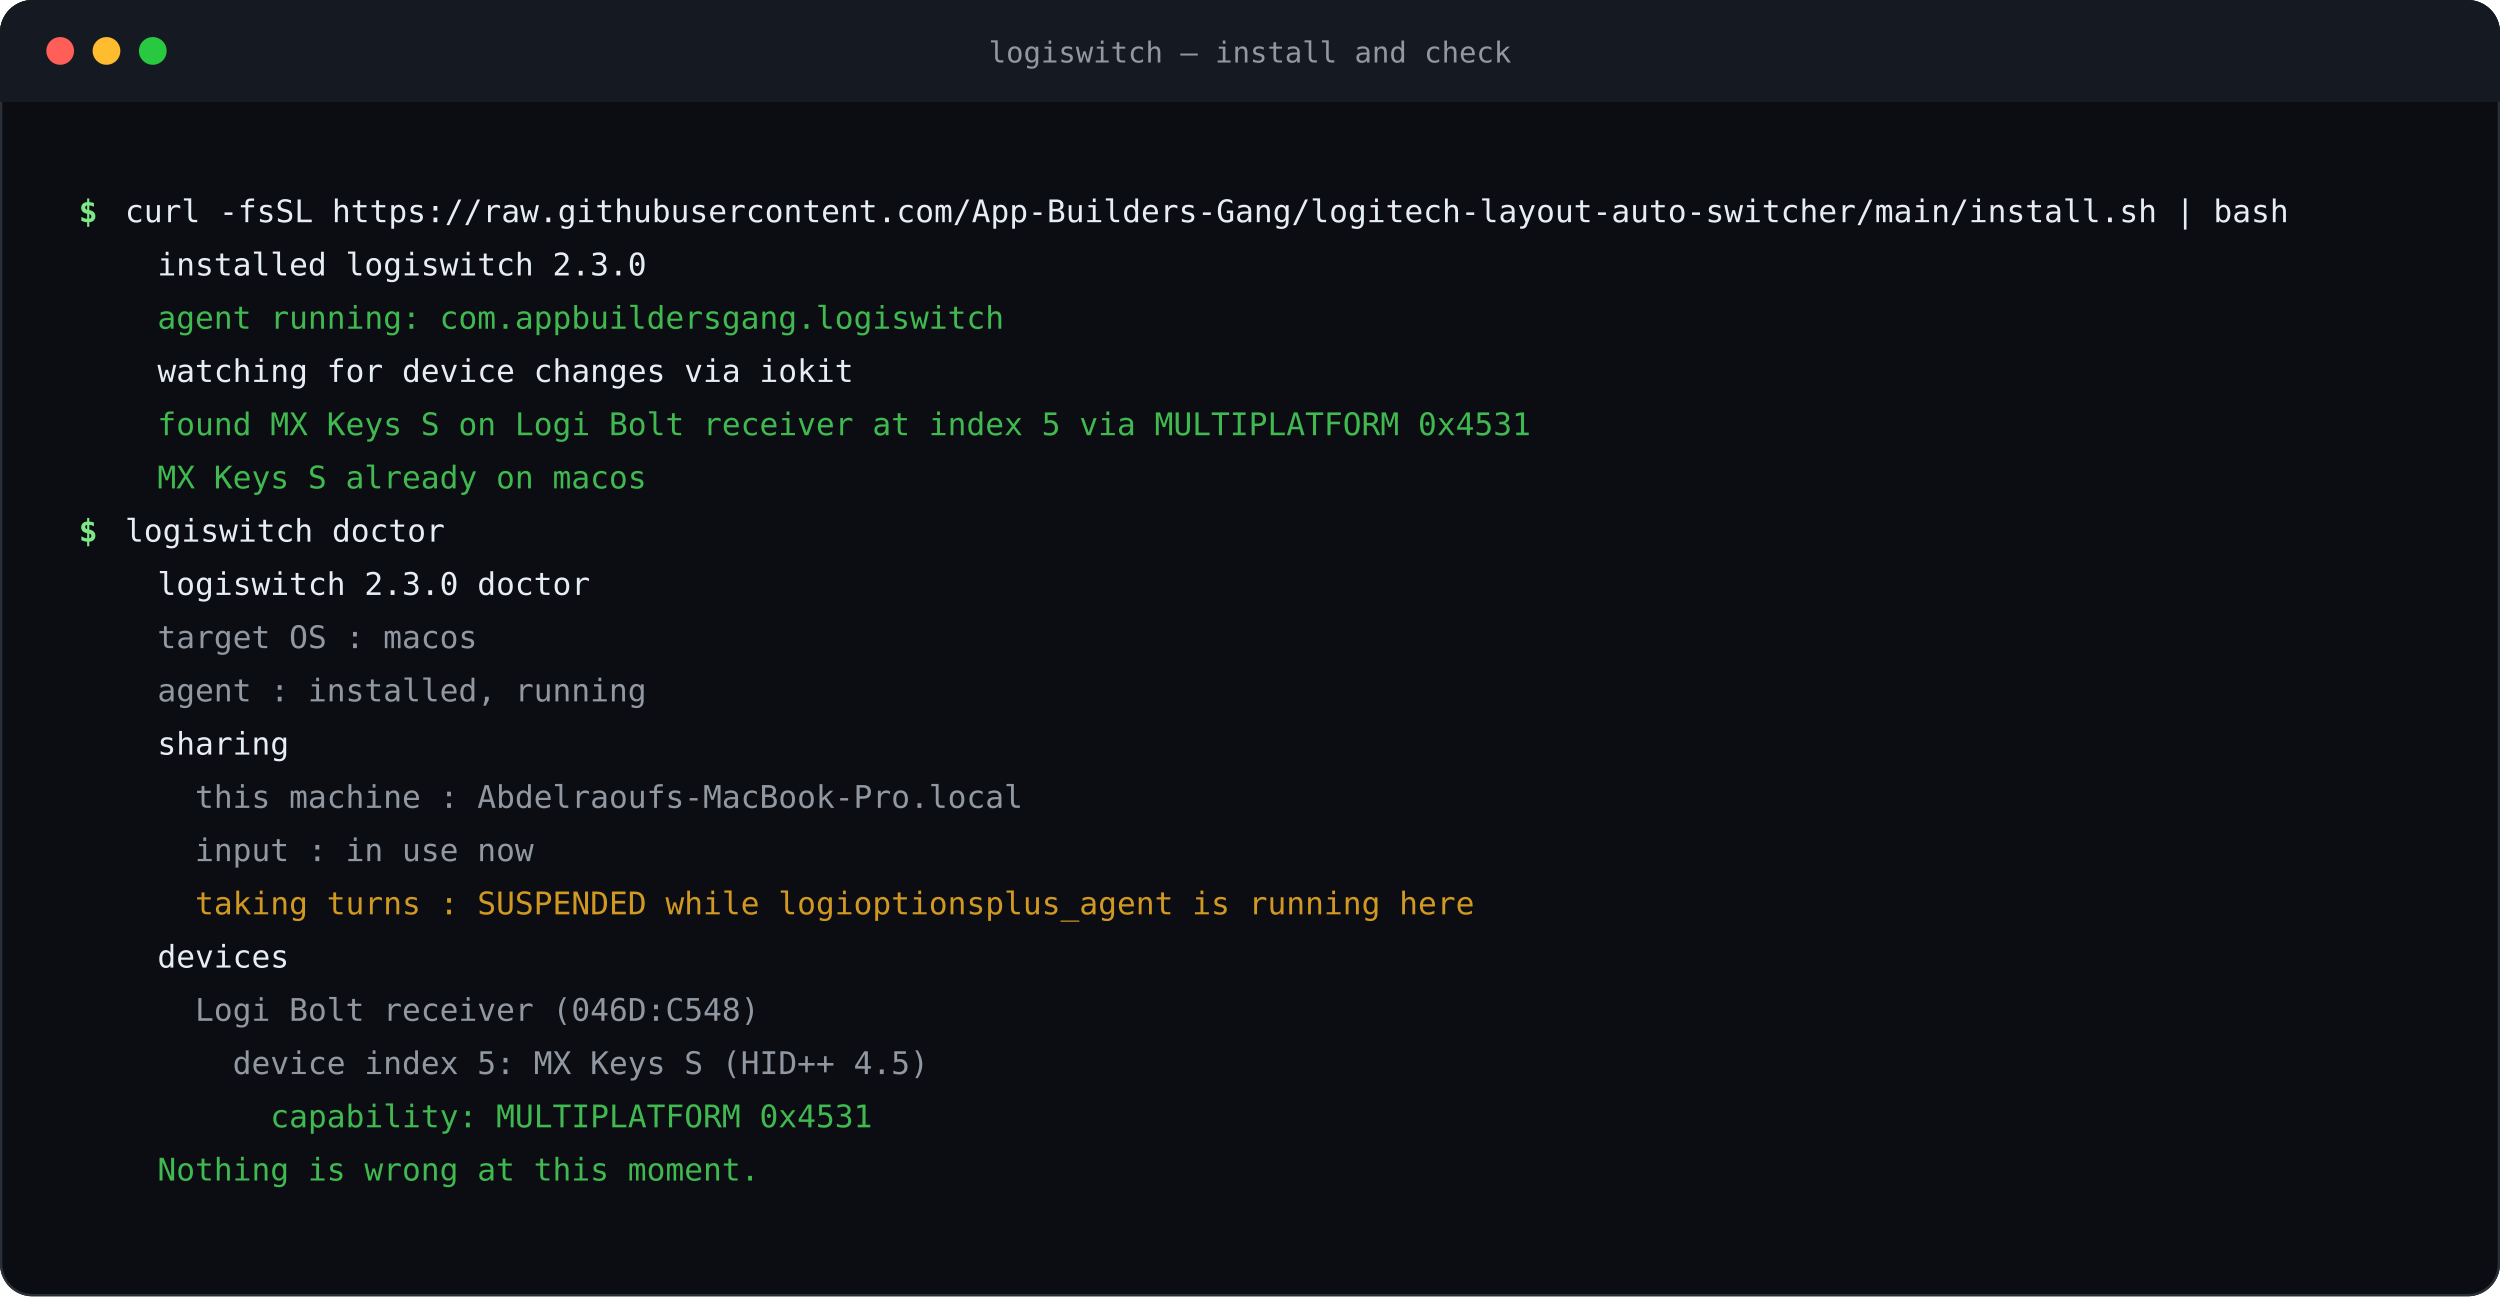
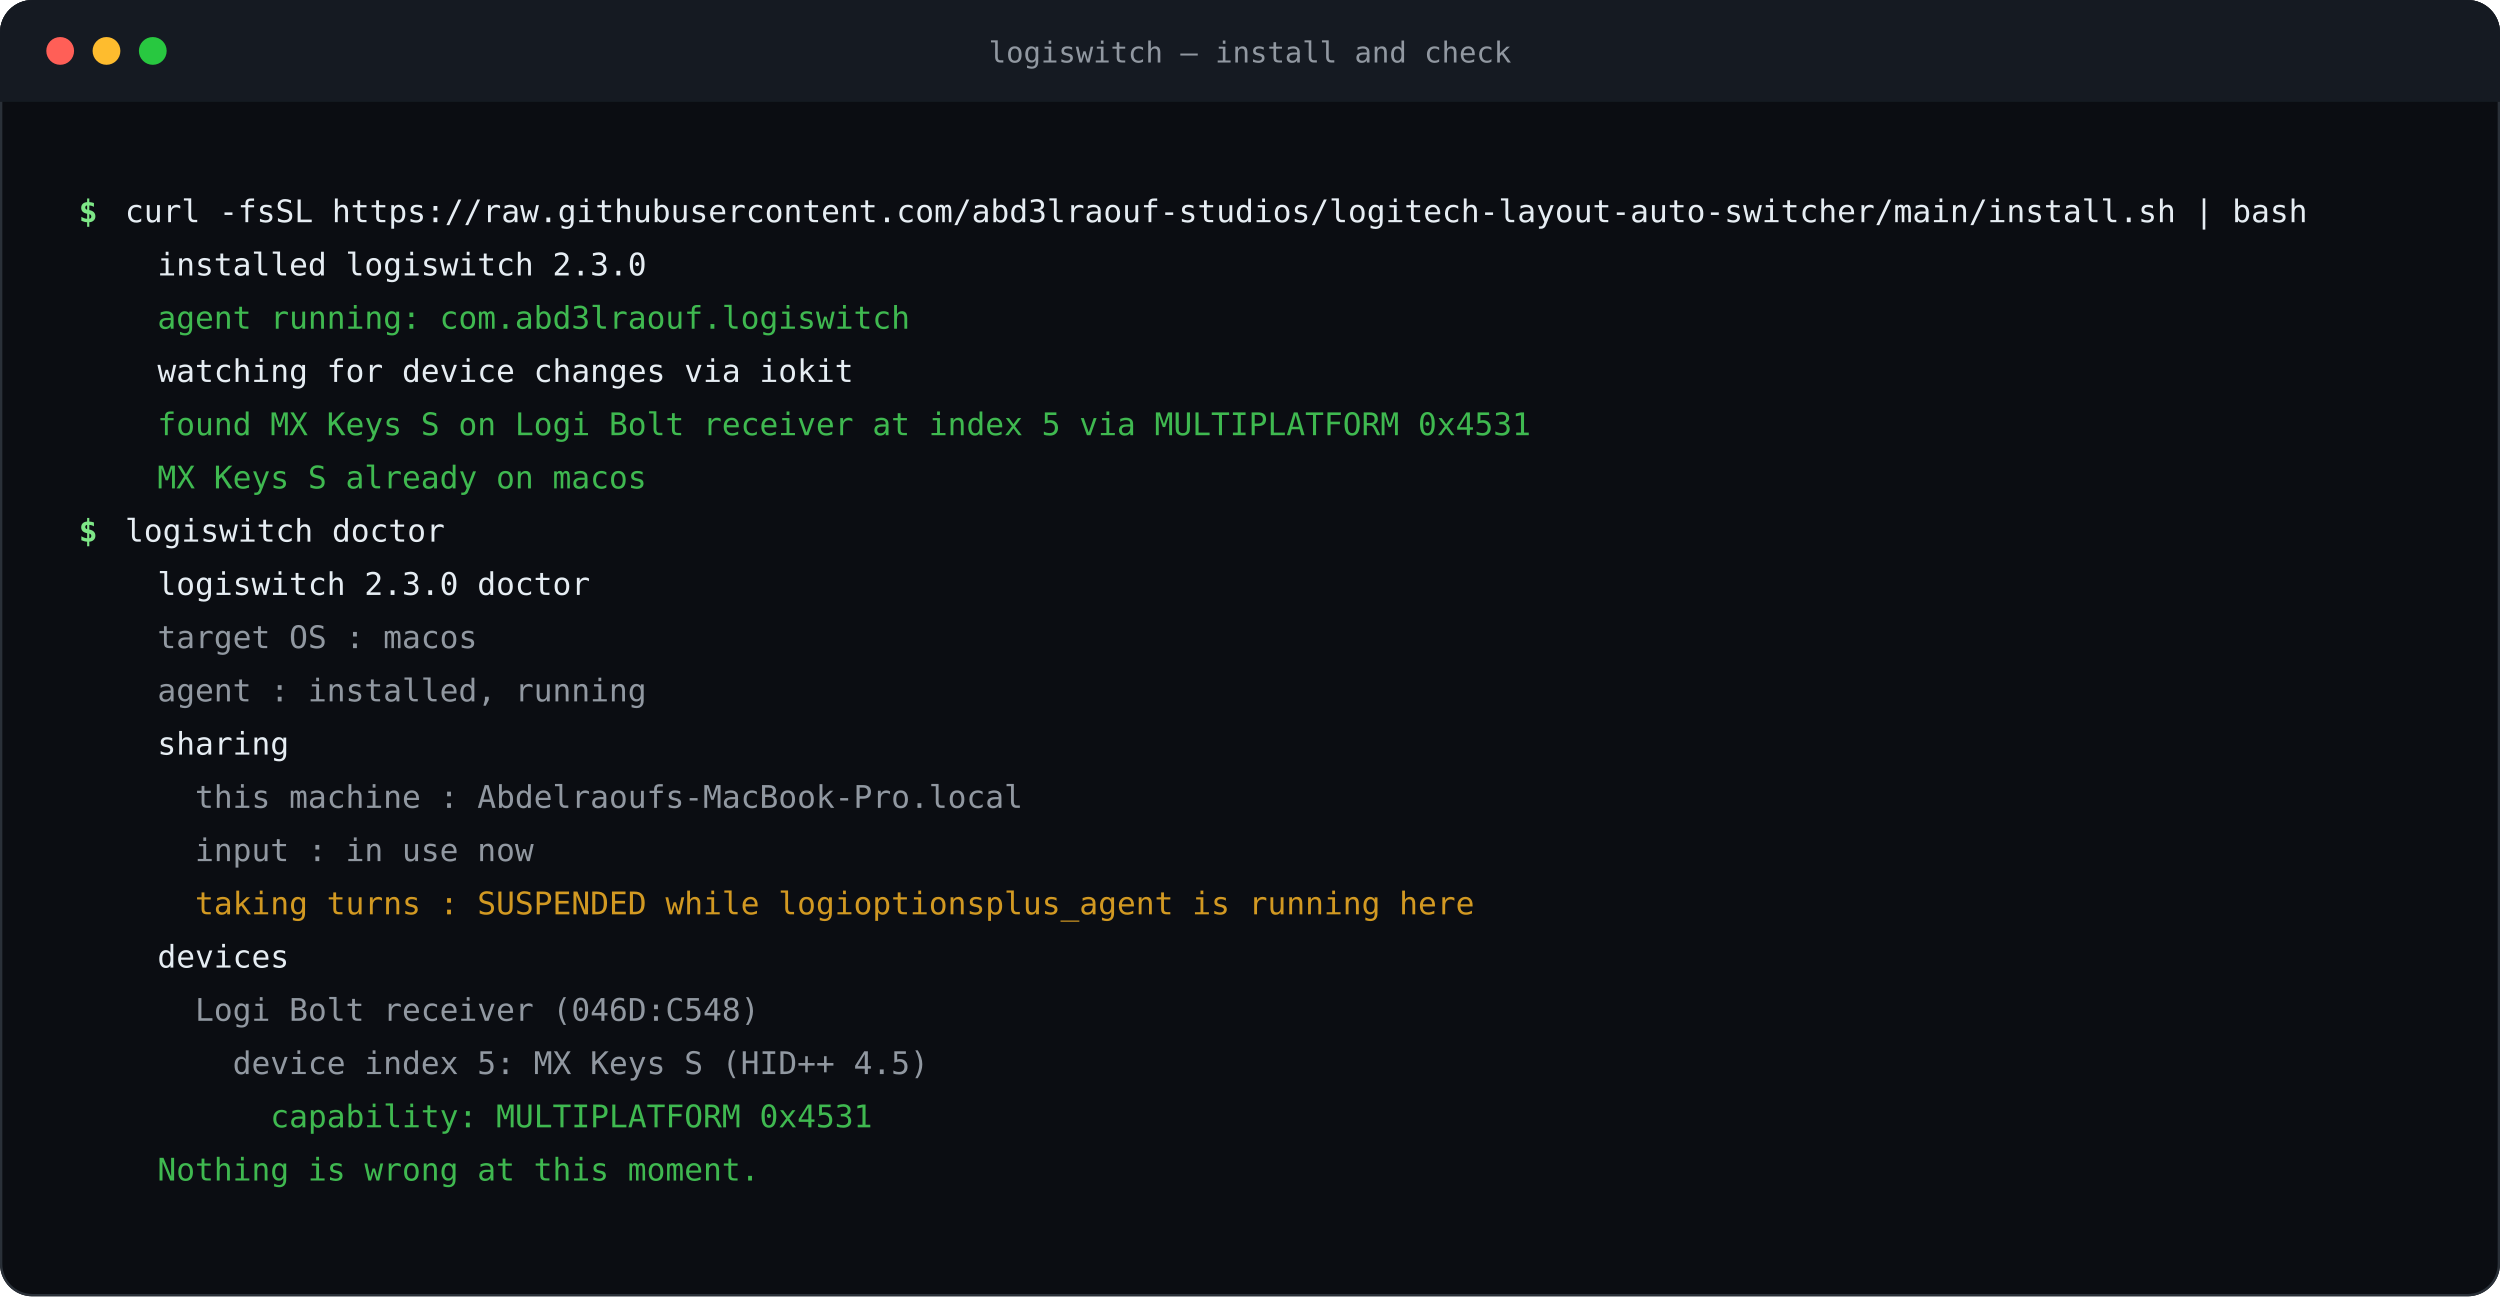
<svg xmlns="http://www.w3.org/2000/svg" viewBox="0 0 1080 560" width="1080" height="560" role="img" aria-labelledby="termt termd">
  <style>@keyframes tln{from{opacity:0}to{opacity:1}}.tl{animation:tln .34s ease-out both}@media (prefers-reduced-motion:reduce){*{animation:none!important}}</style>
  <rect width="1080" height="560" rx="14" fill="#0b0d12" />
  <rect x=".5" y=".5" width="1079" height="559" rx="13.5" fill="none" stroke="#2a3038" />
  <path d="M0 14 a14 14 0 0 1 14 -14 h1052 a14 14 0 0 1 14 14 v30 h-1080 z" fill="#151a22" />
  <circle cx="26" cy="22" r="6" fill="#ff5f57" />
  <circle cx="46" cy="22" r="6" fill="#febc2e" />
  <circle cx="66" cy="22" r="6" fill="#28c840" />
  <text x="540.0" y="27" fill="#9198a1" font-family="ui-monospace,SFMono-Regular,SF Mono,Menlo,Consolas,monospace" font-size="12.5" font-weight="400" text-anchor="middle" opacity="1.0">logiswitch — install and check</text>
  <g class="tl" style="animation-delay:0s">
    <text x="34.0" y="96.0" fill="#7ee787" font-family="ui-monospace,SFMono-Regular,SF Mono,Menlo,Consolas,monospace" font-size="13.5" font-weight="700" text-anchor="start" opacity="1.0">$</text>
-     <text x="54.0" y="96.0" fill="#e6edf3" font-family="ui-monospace,SFMono-Regular,SF Mono,Menlo,Consolas,monospace" font-size="13.5" font-weight="400" text-anchor="start" opacity="1.0">curl -fsSL https://raw.githubusercontent.com/App-Builders-Gang/logitech-layout-auto-switcher/main/install.sh | bash</text>
+     <text x="54.0" y="96.0" fill="#e6edf3" font-family="ui-monospace,SFMono-Regular,SF Mono,Menlo,Consolas,monospace" font-size="13.5" font-weight="400" text-anchor="start" opacity="1.0">curl -fsSL https://raw.githubusercontent.com/abd3lraouf-studios/logitech-layout-auto-switcher/main/install.sh | bash</text>
  </g>
  <g class="tl" style="animation-delay:0.9s">
    <text x="68.0" y="119.0" fill="#e6edf3" font-family="ui-monospace,SFMono-Regular,SF Mono,Menlo,Consolas,monospace" font-size="13.5" font-weight="400" text-anchor="start" opacity="1.0">installed logiswitch 2.3.0</text>
  </g>
  <g class="tl" style="animation-delay:1.3s">
-     <text x="68.0" y="142.0" fill="#3fb950" font-family="ui-monospace,SFMono-Regular,SF Mono,Menlo,Consolas,monospace" font-size="13.5" font-weight="400" text-anchor="start" opacity="1.0">agent running: com.appbuildersgang.logiswitch</text>
+     <text x="68.0" y="142.0" fill="#3fb950" font-family="ui-monospace,SFMono-Regular,SF Mono,Menlo,Consolas,monospace" font-size="13.5" font-weight="400" text-anchor="start" opacity="1.0">agent running: com.abd3lraouf.logiswitch</text>
  </g>
  <g class="tl" style="animation-delay:1.9s">
    <text x="68.0" y="165.0" fill="#e6edf3" font-family="ui-monospace,SFMono-Regular,SF Mono,Menlo,Consolas,monospace" font-size="13.5" font-weight="400" text-anchor="start" opacity="1.0">watching for device changes via iokit</text>
  </g>
  <g class="tl" style="animation-delay:2.3s">
    <text x="68.0" y="188.0" fill="#3fb950" font-family="ui-monospace,SFMono-Regular,SF Mono,Menlo,Consolas,monospace" font-size="13.5" font-weight="400" text-anchor="start" opacity="1.0">found MX Keys S on Logi Bolt receiver at index 5 via MULTIPLATFORM 0x4531</text>
  </g>
  <g class="tl" style="animation-delay:2.7s">
    <text x="68.0" y="211.0" fill="#3fb950" font-family="ui-monospace,SFMono-Regular,SF Mono,Menlo,Consolas,monospace" font-size="13.5" font-weight="400" text-anchor="start" opacity="1.0">MX Keys S already on macos</text>
  </g>
  <g class="tl" style="animation-delay:3.6s">
    <text x="34.0" y="234.0" fill="#7ee787" font-family="ui-monospace,SFMono-Regular,SF Mono,Menlo,Consolas,monospace" font-size="13.5" font-weight="700" text-anchor="start" opacity="1.0">$</text>
    <text x="54.0" y="234.0" fill="#e6edf3" font-family="ui-monospace,SFMono-Regular,SF Mono,Menlo,Consolas,monospace" font-size="13.5" font-weight="400" text-anchor="start" opacity="1.0">logiswitch doctor</text>
  </g>
  <g class="tl" style="animation-delay:4.4s">
    <text x="68.0" y="257.0" fill="#e6edf3" font-family="ui-monospace,SFMono-Regular,SF Mono,Menlo,Consolas,monospace" font-size="13.5" font-weight="400" text-anchor="start" opacity="1.0">logiswitch 2.3.0 doctor</text>
  </g>
  <g class="tl" style="animation-delay:4.7s">
    <text x="68.0" y="280.0" fill="#9198a1" font-family="ui-monospace,SFMono-Regular,SF Mono,Menlo,Consolas,monospace" font-size="13.5" font-weight="400" text-anchor="start" opacity="1.0">target OS : macos</text>
  </g>
  <g class="tl" style="animation-delay:5s">
    <text x="68.0" y="303.0" fill="#9198a1" font-family="ui-monospace,SFMono-Regular,SF Mono,Menlo,Consolas,monospace" font-size="13.5" font-weight="400" text-anchor="start" opacity="1.0">agent     : installed, running</text>
  </g>
  <g class="tl" style="animation-delay:5.6s">
    <text x="68.0" y="326.0" fill="#e6edf3" font-family="ui-monospace,SFMono-Regular,SF Mono,Menlo,Consolas,monospace" font-size="13.5" font-weight="400" text-anchor="start" opacity="1.0">sharing</text>
  </g>
  <g class="tl" style="animation-delay:5.9s">
    <text x="84.26" y="349.0" fill="#9198a1" font-family="ui-monospace,SFMono-Regular,SF Mono,Menlo,Consolas,monospace" font-size="13.5" font-weight="400" text-anchor="start" opacity="1.0">this machine : Abdelraoufs-MacBook-Pro.local</text>
  </g>
  <g class="tl" style="animation-delay:6.2s">
    <text x="84.26" y="372.0" fill="#9198a1" font-family="ui-monospace,SFMono-Regular,SF Mono,Menlo,Consolas,monospace" font-size="13.5" font-weight="400" text-anchor="start" opacity="1.0">input        : in use now</text>
  </g>
  <g class="tl" style="animation-delay:6.5s">
    <text x="84.26" y="395.0" fill="#d29922" font-family="ui-monospace,SFMono-Regular,SF Mono,Menlo,Consolas,monospace" font-size="13.5" font-weight="400" text-anchor="start" opacity="1.0">taking turns : SUSPENDED while logioptionsplus_agent is running here</text>
  </g>
  <g class="tl" style="animation-delay:7.1s">
    <text x="68.0" y="418.0" fill="#e6edf3" font-family="ui-monospace,SFMono-Regular,SF Mono,Menlo,Consolas,monospace" font-size="13.5" font-weight="400" text-anchor="start" opacity="1.0">devices</text>
  </g>
  <g class="tl" style="animation-delay:7.4s">
    <text x="84.26" y="441.0" fill="#9198a1" font-family="ui-monospace,SFMono-Regular,SF Mono,Menlo,Consolas,monospace" font-size="13.5" font-weight="400" text-anchor="start" opacity="1.0">Logi Bolt receiver  (046D:C548)</text>
  </g>
  <g class="tl" style="animation-delay:7.7s">
    <text x="100.52" y="464.0" fill="#9198a1" font-family="ui-monospace,SFMono-Regular,SF Mono,Menlo,Consolas,monospace" font-size="13.5" font-weight="400" text-anchor="start" opacity="1.0">device index 5: MX Keys S (HID++ 4.5)</text>
  </g>
  <g class="tl" style="animation-delay:8s">
    <text x="116.78" y="487.0" fill="#3fb950" font-family="ui-monospace,SFMono-Regular,SF Mono,Menlo,Consolas,monospace" font-size="13.5" font-weight="400" text-anchor="start" opacity="1.0">capability: MULTIPLATFORM 0x4531</text>
  </g>
  <g class="tl" style="animation-delay:8.6s">
    <text x="68.0" y="510.0" fill="#3fb950" font-family="ui-monospace,SFMono-Regular,SF Mono,Menlo,Consolas,monospace" font-size="13.5" font-weight="400" text-anchor="start" opacity="1.0">Nothing is wrong at this moment.</text>
  </g>
</svg>
